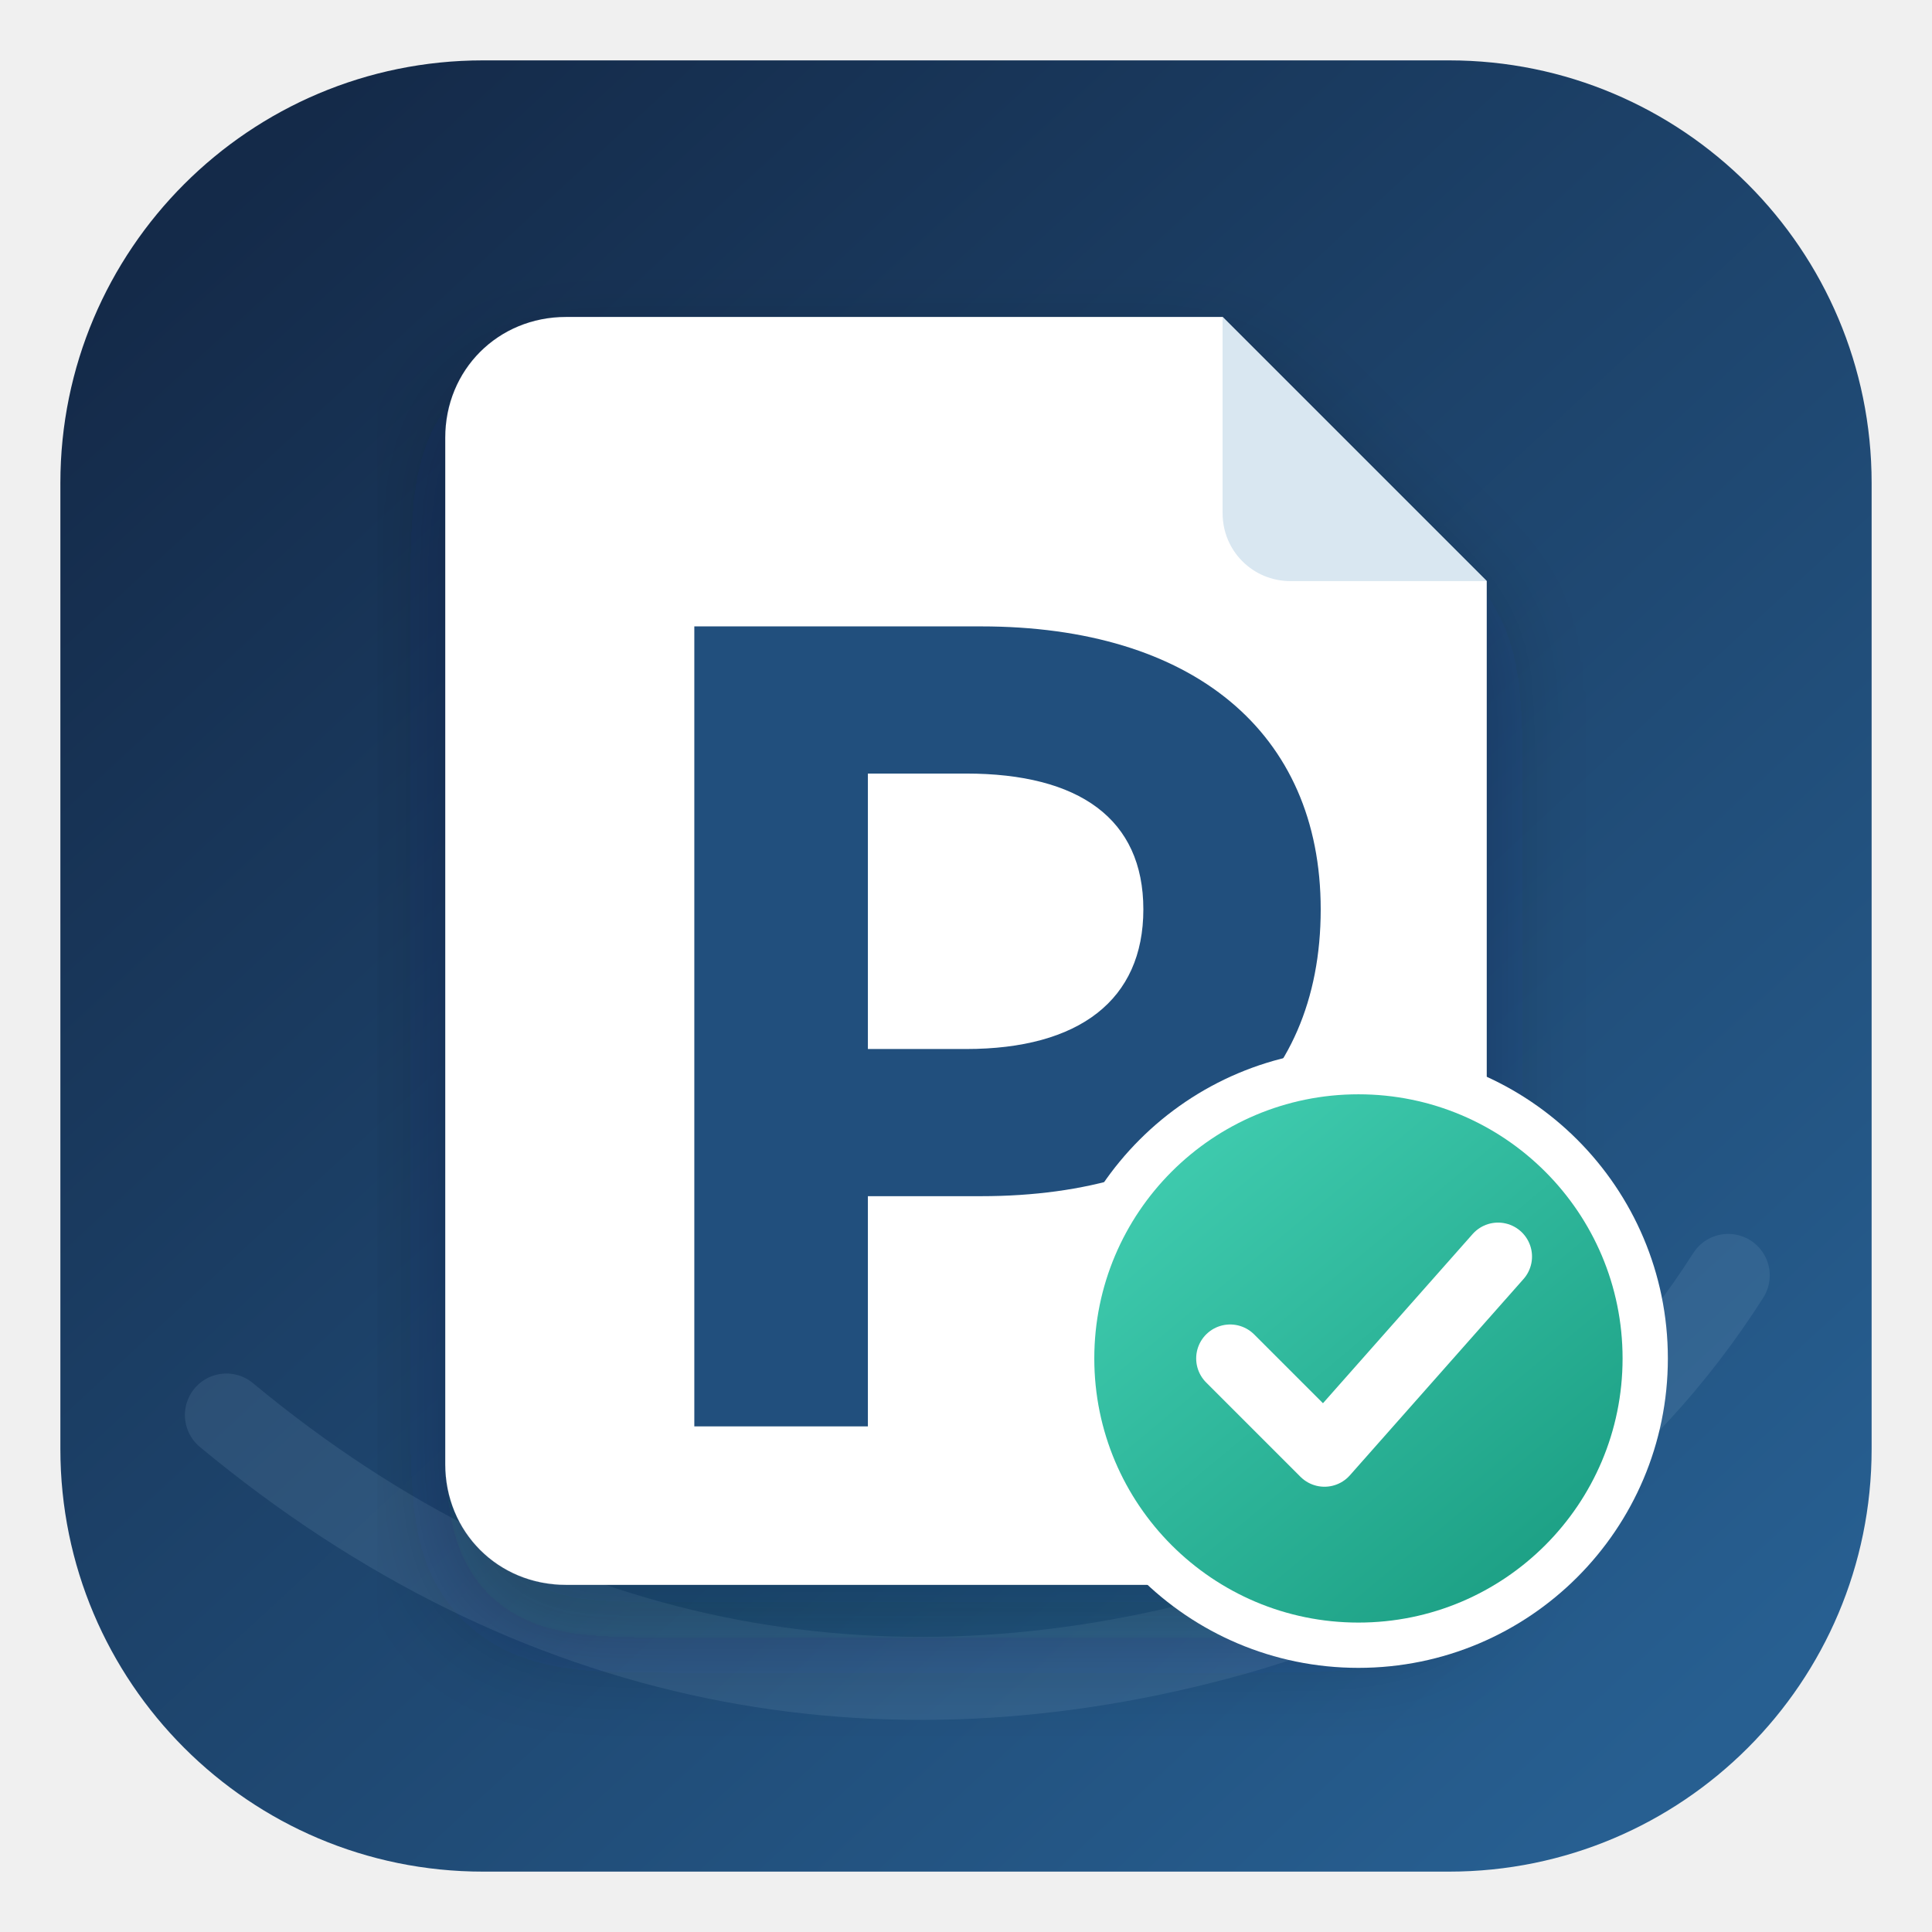
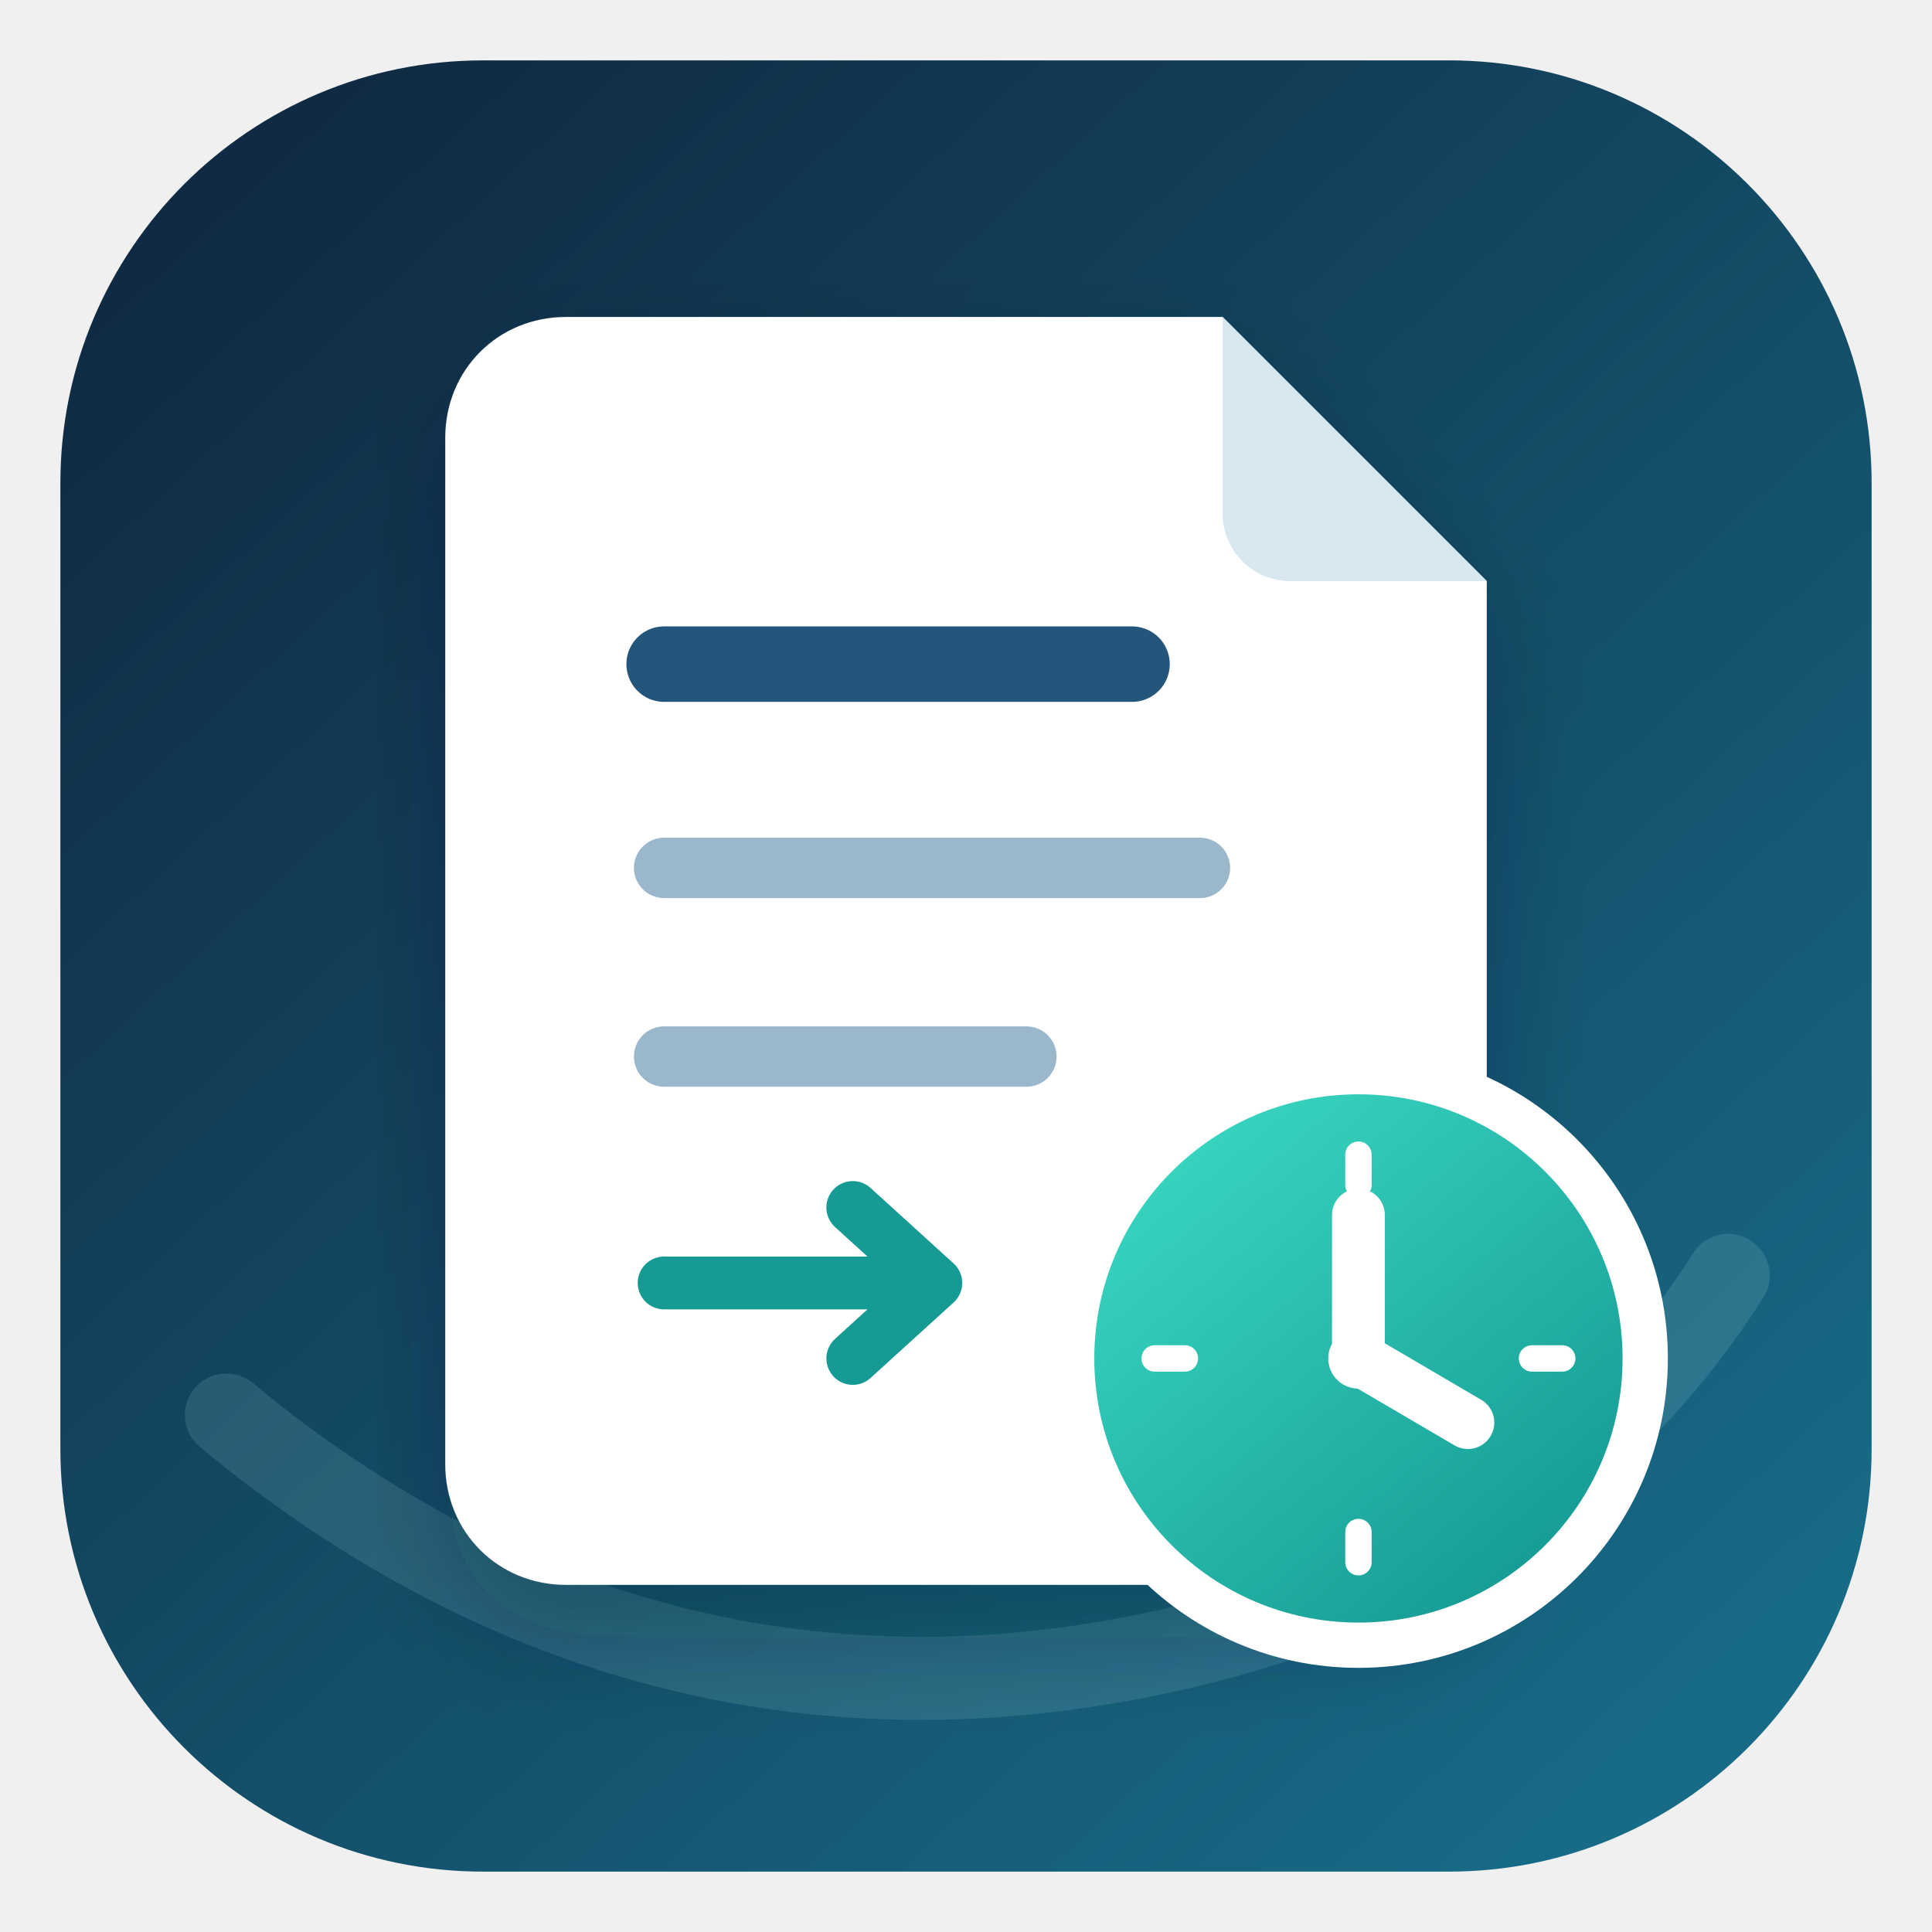
<svg xmlns="http://www.w3.org/2000/svg" width="512" height="512" viewBox="0 0 512 512" role="img" aria-labelledby="title description">
  <defs>
    <linearGradient id="background" x1="64" y1="48" x2="448" y2="464" gradientUnits="userSpaceOnUse">
-       <stop offset="0" stop-color="#142A49" />
-       <stop offset="1" stop-color="#275F91" />
+       <stop offset="0" stop-color="#102A43" />
+       <stop offset="1" stop-color="#176B87" />
    </linearGradient>
-     <linearGradient id="success" x1="302" y1="294" x2="410" y2="424" gradientUnits="userSpaceOnUse">
-       <stop offset="0" stop-color="#42CFB2" />
-       <stop offset="1" stop-color="#1B9E83" />
+     <linearGradient id="reminder" x1="310" y1="300" x2="410" y2="420" gradientUnits="userSpaceOnUse">
+       <stop offset="0" stop-color="#38D6C0" />
+       <stop offset="1" stop-color="#159A94" />
    </linearGradient>
    <filter id="shadow" x="100" y="60" width="340" height="400" filterUnits="userSpaceOnUse" color-interpolation-filters="sRGB">
      <feDropShadow dx="0" dy="14" stdDeviation="14" flood-color="#07182C" flood-opacity="0.28" />
    </filter>
  </defs>
  <rect x="16" y="16" width="480" height="480" rx="112" fill="url(#background)" />
-   <path d="M60 375C142 443 234 459 327 433C387 416 430 382 458 338" fill="none" stroke="#8FB8D5" stroke-opacity="0.14" stroke-width="22" stroke-linecap="round" />
+   <path d="M60 375C142 443 234 459 327 433C387 416 430 382 458 338" fill="none" stroke="#9ED4DF" stroke-opacity="0.16" stroke-width="22" stroke-linecap="round" />
  <g filter="url(#shadow)">
    <path d="M150 84H324L394 154V388C394 406 380 420 362 420H150C132 420 118 406 118 388V116C118 98 132 84 150 84Z" fill="#FFFFFF" />
    <path d="M324 84V136C324 146 332 154 342 154H394L324 84Z" fill="#D9E7F1" />
  </g>
-   <path fill="#214F7D" fill-rule="evenodd" d="M184 166H260C316 166 350 194 350 241C350 289 316 317 260 317H230V378H184V166ZM230 205V278H256C286 278 303 265 303 241C303 217 286 205 256 205H230Z" />
+   <path d="M176 176H300" fill="none" stroke="#24557A" stroke-width="20" stroke-linecap="round" />
+   <path d="M176 230H318M176 280H272" fill="none" stroke="#9AB7CC" stroke-width="16" stroke-linecap="round" />
+   <path d="M176 340H246M226 320L248 340L226 360" fill="none" stroke="#159A94" stroke-width="14" stroke-linecap="round" stroke-linejoin="round" />
  <circle cx="360" cy="360" r="82" fill="#FFFFFF" />
-   <circle cx="360" cy="360" r="70" fill="url(#success)" />
-   <path d="M326 360L351 385L397 333" fill="none" stroke="#FFFFFF" stroke-width="18" stroke-linecap="round" stroke-linejoin="round" />
+   <circle cx="360" cy="360" r="70" fill="url(#reminder)" />
+   <path d="M360 306V314M414 360H406M360 414V406M306 360H314" fill="none" stroke="#FFFFFF" stroke-width="7" stroke-linecap="round" />
+   <path d="M360 322V360L389 377" fill="none" stroke="#FFFFFF" stroke-width="14" stroke-linecap="round" stroke-linejoin="round" />
+   <circle cx="360" cy="360" r="8" fill="#FFFFFF" />
</svg>
